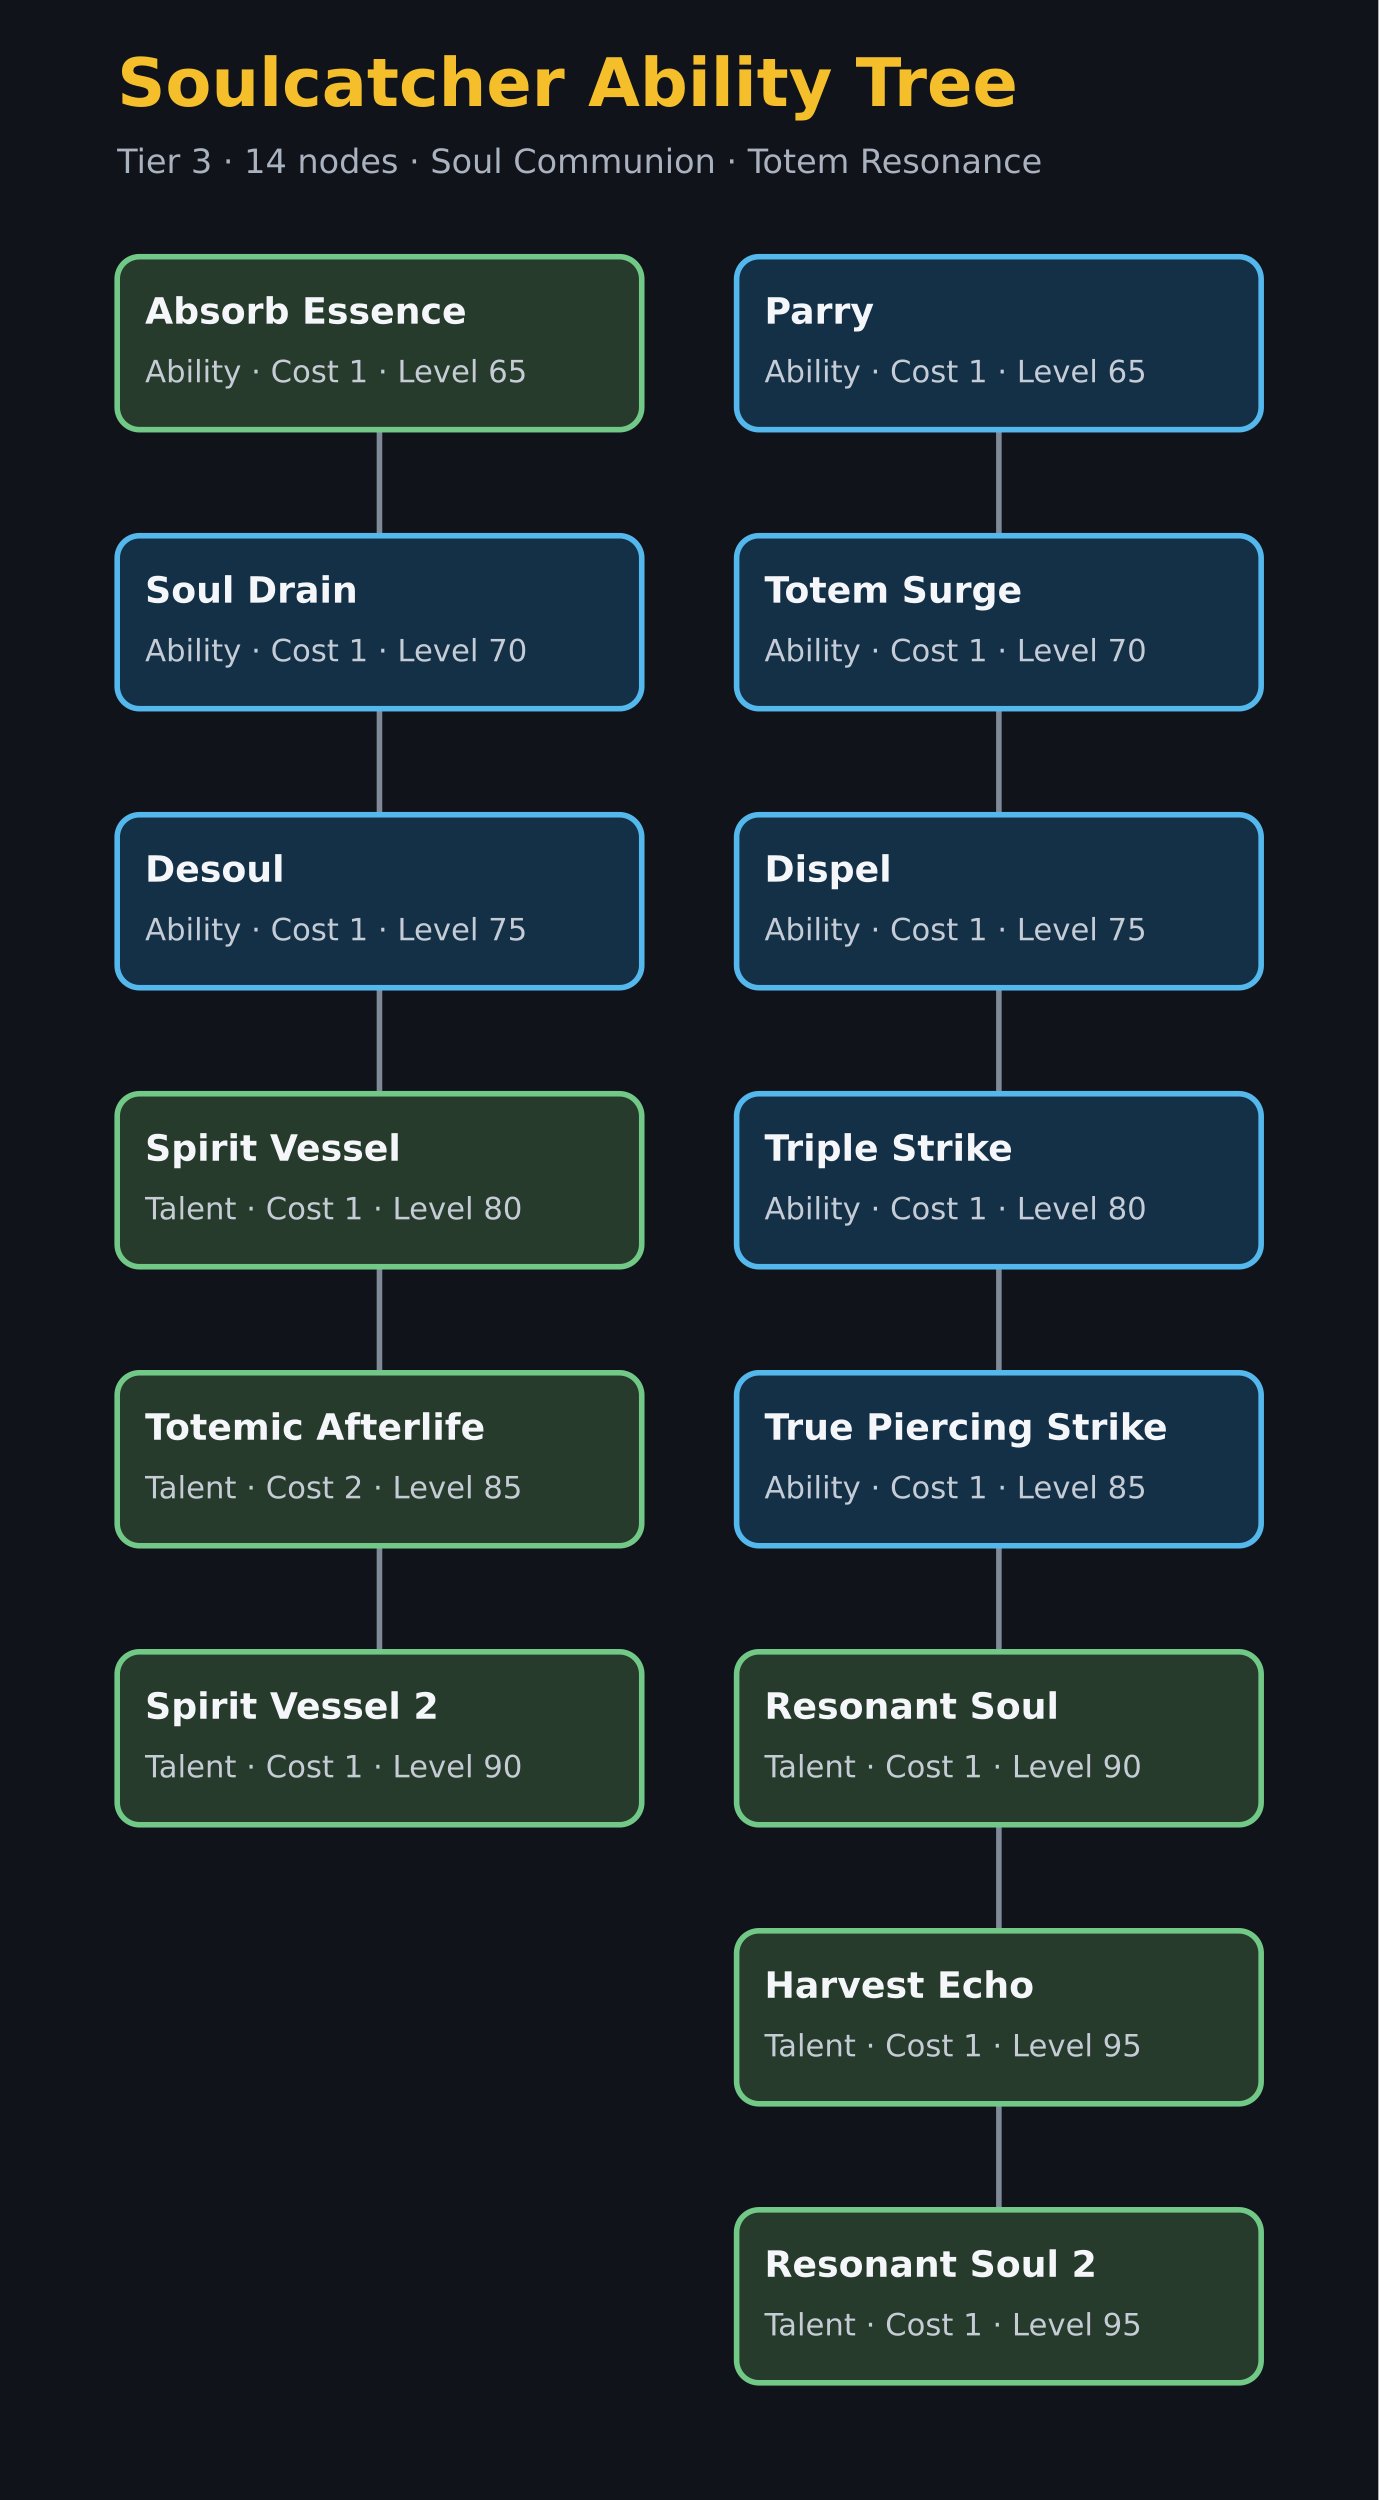
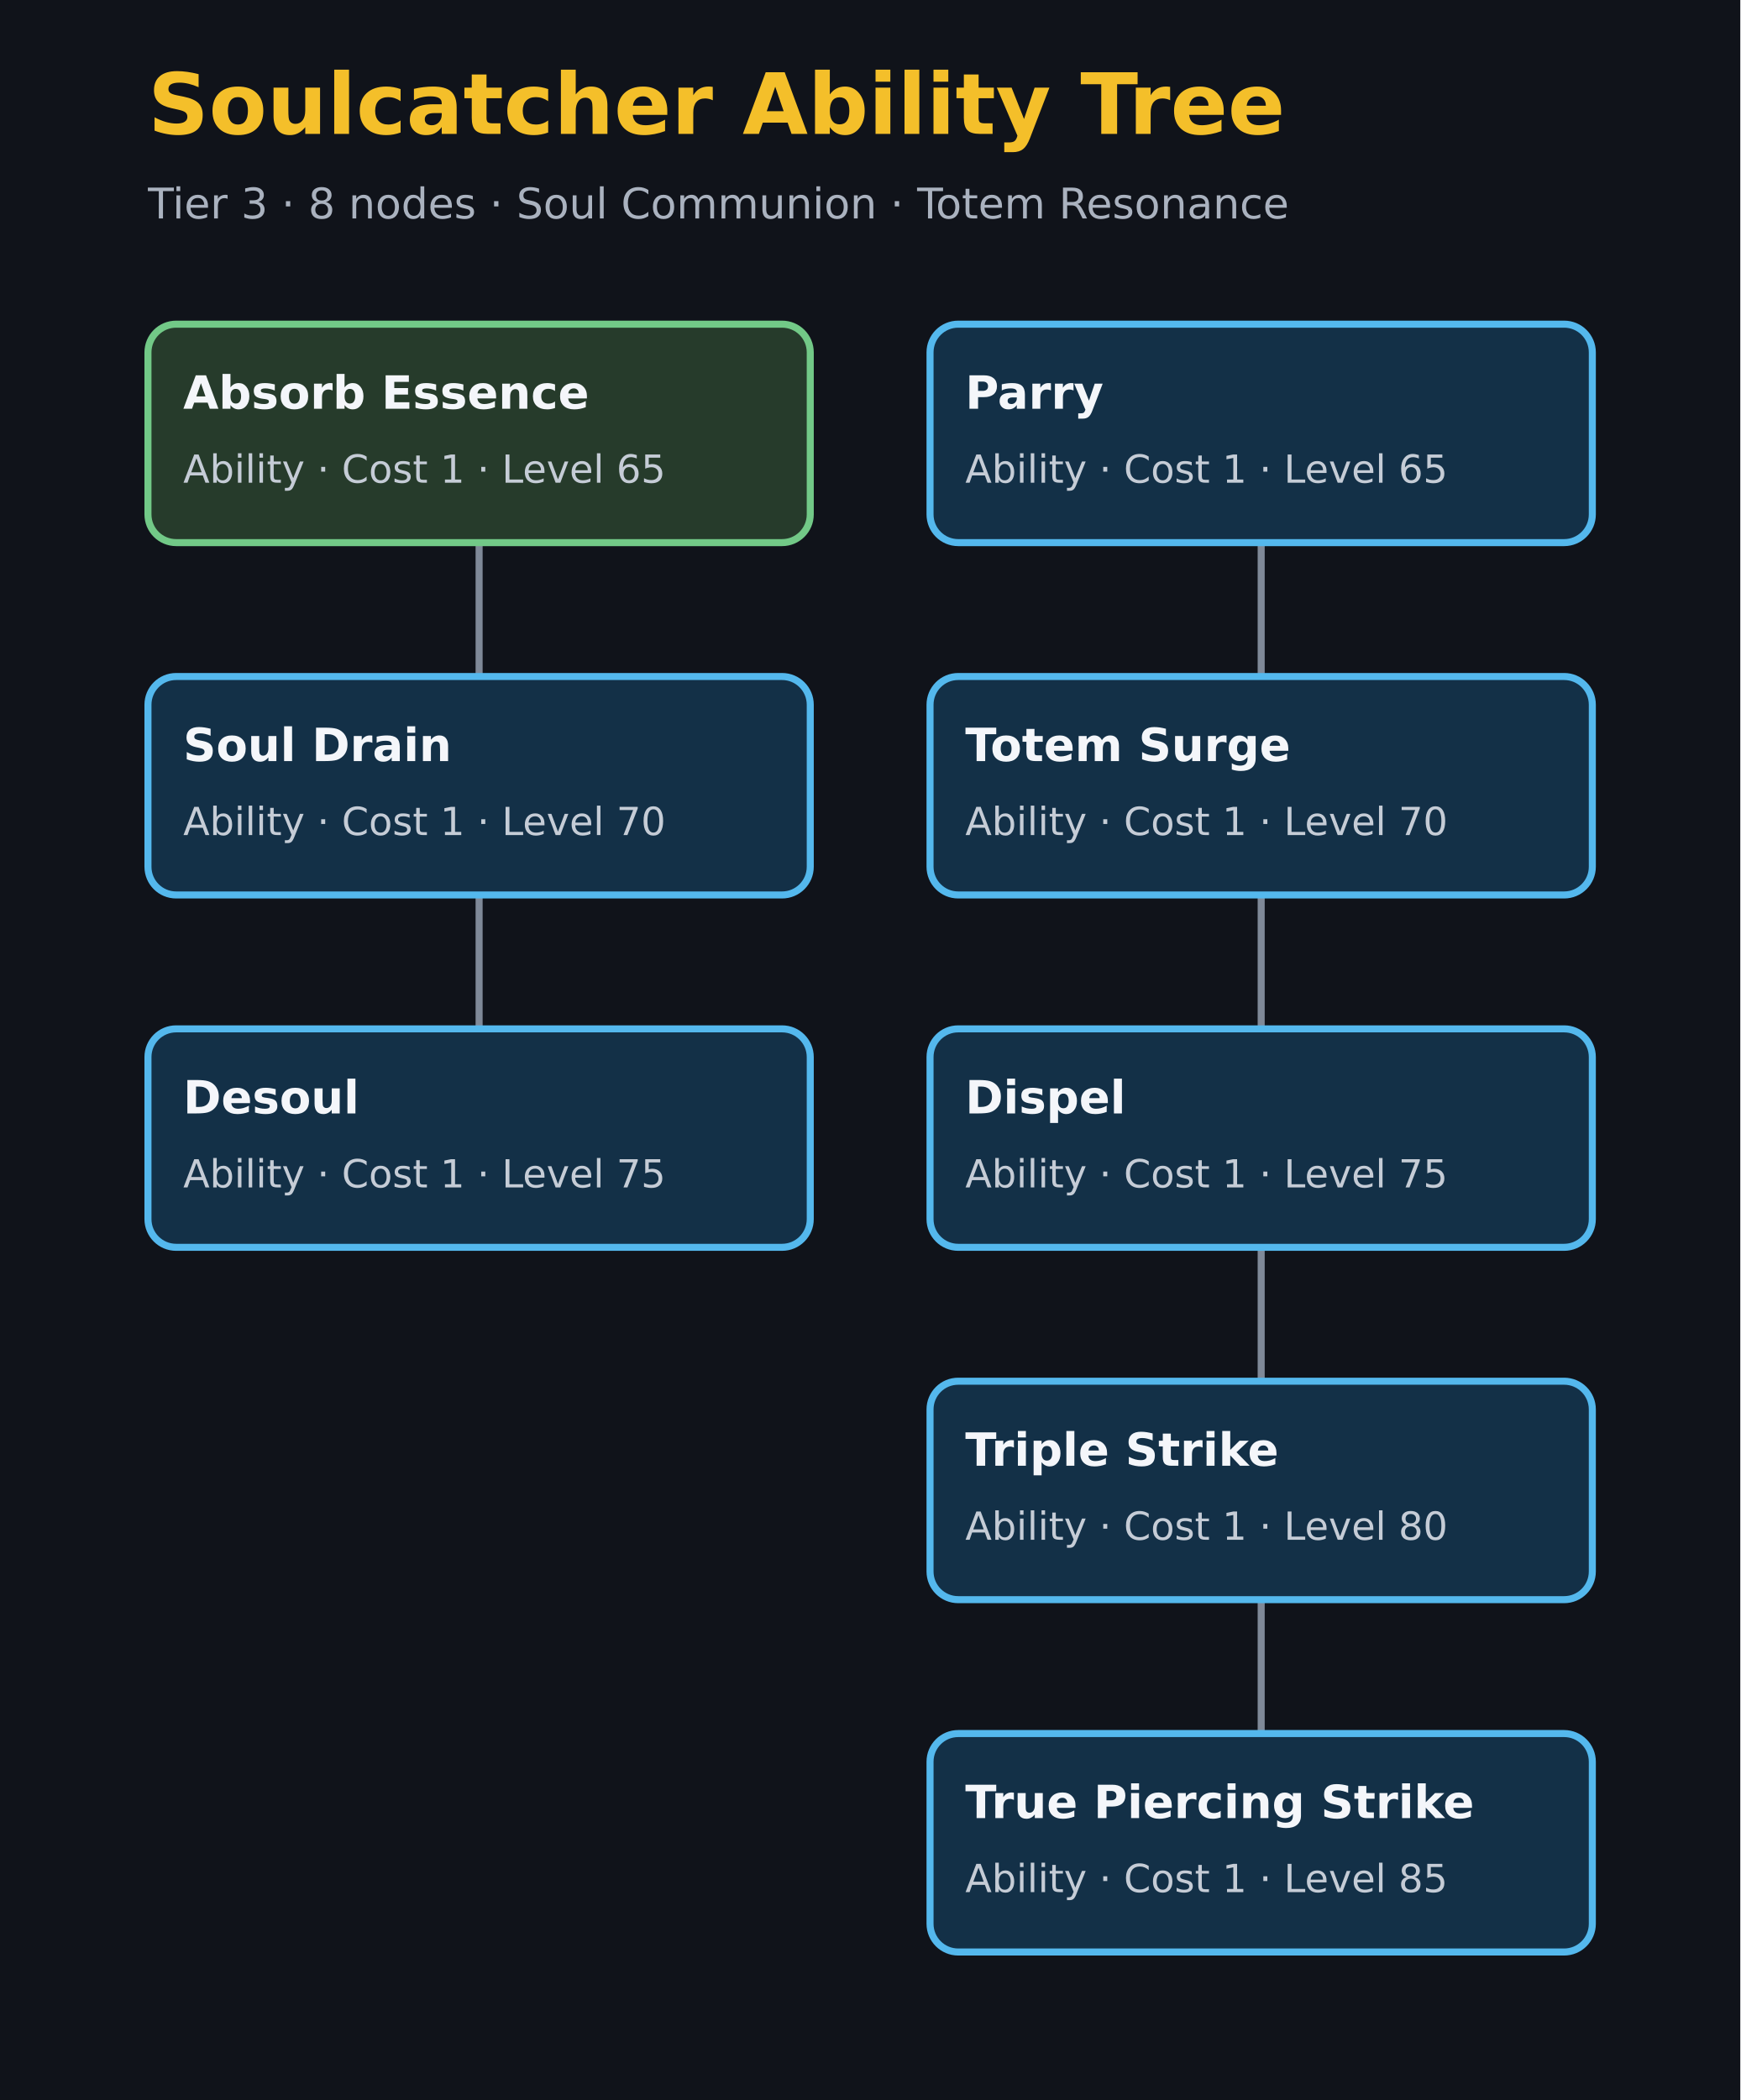
- <svg xmlns="http://www.w3.org/2000/svg" width="494" height="896" viewBox="0 0 494 896">
+ <svg xmlns="http://www.w3.org/2000/svg" width="494" height="596" viewBox="0 0 494 596">
  <style>
text{font-family:DejaVu Sans,Arial,sans-serif}
.title{fill:#f4bf2a;font-size:24px;font-weight:700}
.meta{fill:#aab2bf;font-size:12px}
.name{fill:#f4f6fa;font-size:13px;font-weight:700}
.detail{fill:#c5ccd6;font-size:11px}
.resource{fill:#e6bfdc;font-size:9px;font-weight:700}
.edge{fill:none;stroke:#7f8998;stroke-width:2}
.promotion-edge{fill:none;stroke:#c59d3d;stroke-width:3}
</style>
-   <rect width="494" height="896" fill="#10131a" />
+   <rect width="494" height="596" fill="#10131a" />
  <text class="title" x="42" y="38">Soulcatcher Ability Tree</text>
-   <text class="meta" x="42" y="62">Tier 3 · 14 nodes · Soul Communion · Totem Resonance</text>
+   <text class="meta" x="42" y="62">Tier 3 · 8 nodes · Soul Communion · Totem Resonance</text>
  <path class="edge" d="M 358.0 123.0 V 173.0 H 358.0 V 223.0" />
  <path class="edge" d="M 136.0 123.0 V 173.0 H 136.0 V 223.0" />
  <path class="edge" d="M 358.0 223.0 V 273.0 H 358.0 V 323.0" />
  <path class="edge" d="M 358.0 323.0 V 373.0 H 358.0 V 423.0" />
  <path class="edge" d="M 136.0 223.0 V 273.0 H 136.0 V 323.0" />
  <path class="edge" d="M 358.0 423.0 V 473.0 H 358.0 V 523.0" />
-   <path class="edge" d="M 358.0 523.0 V 573.0 H 358.0 V 623.0" />
-   <path class="edge" d="M 136.0 323.0 V 373.0 H 136.0 V 423.0" />
-   <path class="edge" d="M 358.0 623.0 V 673.0 H 358.0 V 723.0" />
-   <path class="edge" d="M 136.0 423.0 V 473.0 H 136.0 V 523.0" />
-   <path class="edge" d="M 358.0 723.0 V 773.0 H 358.0 V 823.0" />
-   <path class="edge" d="M 136.0 523.0 V 573.0 H 136.0 V 623.0" />
  <rect x="42.0" y="92.0" width="188" height="62" rx="8" fill="#263b2b" stroke="#72c987" stroke-width="2" />
  <text class="name" x="52.0" y="116.0">Absorb Essence</text>
  <text class="detail" x="52.0" y="137.0">Ability · Cost 1 · Level 65</text>
  <rect x="264.0" y="92.0" width="188" height="62" rx="8" fill="#133047" stroke="#54b8ed" stroke-width="2" />
  <text class="name" x="274.0" y="116.0">Parry</text>
  <text class="detail" x="274.0" y="137.0">Ability · Cost 1 · Level 65</text>
  <rect x="264.0" y="192.0" width="188" height="62" rx="8" fill="#133047" stroke="#54b8ed" stroke-width="2" />
  <text class="name" x="274.0" y="216.0">Totem Surge</text>
  <text class="detail" x="274.0" y="237.0">Ability · Cost 1 · Level 70</text>
  <rect x="42.0" y="192.0" width="188" height="62" rx="8" fill="#133047" stroke="#54b8ed" stroke-width="2" />
  <text class="name" x="52.0" y="216.0">Soul Drain</text>
  <text class="detail" x="52.0" y="237.0">Ability · Cost 1 · Level 70</text>
  <rect x="264.0" y="292.0" width="188" height="62" rx="8" fill="#133047" stroke="#54b8ed" stroke-width="2" />
  <text class="name" x="274.0" y="316.0">Dispel</text>
  <text class="detail" x="274.0" y="337.0">Ability · Cost 1 · Level 75</text>
  <rect x="264.0" y="392.0" width="188" height="62" rx="8" fill="#133047" stroke="#54b8ed" stroke-width="2" />
  <text class="name" x="274.0" y="416.0">Triple Strike</text>
  <text class="detail" x="274.0" y="437.0">Ability · Cost 1 · Level 80</text>
  <rect x="42.0" y="292.0" width="188" height="62" rx="8" fill="#133047" stroke="#54b8ed" stroke-width="2" />
  <text class="name" x="52.0" y="316.0">Desoul</text>
  <text class="detail" x="52.0" y="337.0">Ability · Cost 1 · Level 75</text>
  <rect x="264.0" y="492.0" width="188" height="62" rx="8" fill="#133047" stroke="#54b8ed" stroke-width="2" />
  <text class="name" x="274.0" y="516.0">True Piercing Strike</text>
  <text class="detail" x="274.0" y="537.0">Ability · Cost 1 · Level 85</text>
-   <rect x="264.0" y="592.0" width="188" height="62" rx="8" fill="#263b2b" stroke="#72c987" stroke-width="2" />
-   <text class="name" x="274.0" y="616.0">Resonant Soul</text>
-   <text class="detail" x="274.0" y="637.0">Talent · Cost 1 · Level 90</text>
-   <rect x="42.0" y="392.0" width="188" height="62" rx="8" fill="#263b2b" stroke="#72c987" stroke-width="2" />
-   <text class="name" x="52.0" y="416.0">Spirit Vessel</text>
-   <text class="detail" x="52.0" y="437.0">Talent · Cost 1 · Level 80</text>
-   <rect x="264.0" y="692.0" width="188" height="62" rx="8" fill="#263b2b" stroke="#72c987" stroke-width="2" />
-   <text class="name" x="274.0" y="716.0">Harvest Echo</text>
-   <text class="detail" x="274.0" y="737.0">Talent · Cost 1 · Level 95</text>
-   <rect x="42.0" y="492.0" width="188" height="62" rx="8" fill="#263b2b" stroke="#72c987" stroke-width="2" />
-   <text class="name" x="52.0" y="516.0">Totemic Afterlife</text>
-   <text class="detail" x="52.0" y="537.0">Talent · Cost 2 · Level 85</text>
-   <rect x="264.0" y="792.0" width="188" height="62" rx="8" fill="#263b2b" stroke="#72c987" stroke-width="2" />
-   <text class="name" x="274.0" y="816.0">Resonant Soul 2</text>
-   <text class="detail" x="274.0" y="837.0">Talent · Cost 1 · Level 95</text>
-   <rect x="42.0" y="592.0" width="188" height="62" rx="8" fill="#263b2b" stroke="#72c987" stroke-width="2" />
-   <text class="name" x="52.0" y="616.0">Spirit Vessel 2</text>
-   <text class="detail" x="52.0" y="637.0">Talent · Cost 1 · Level 90</text>
</svg>
